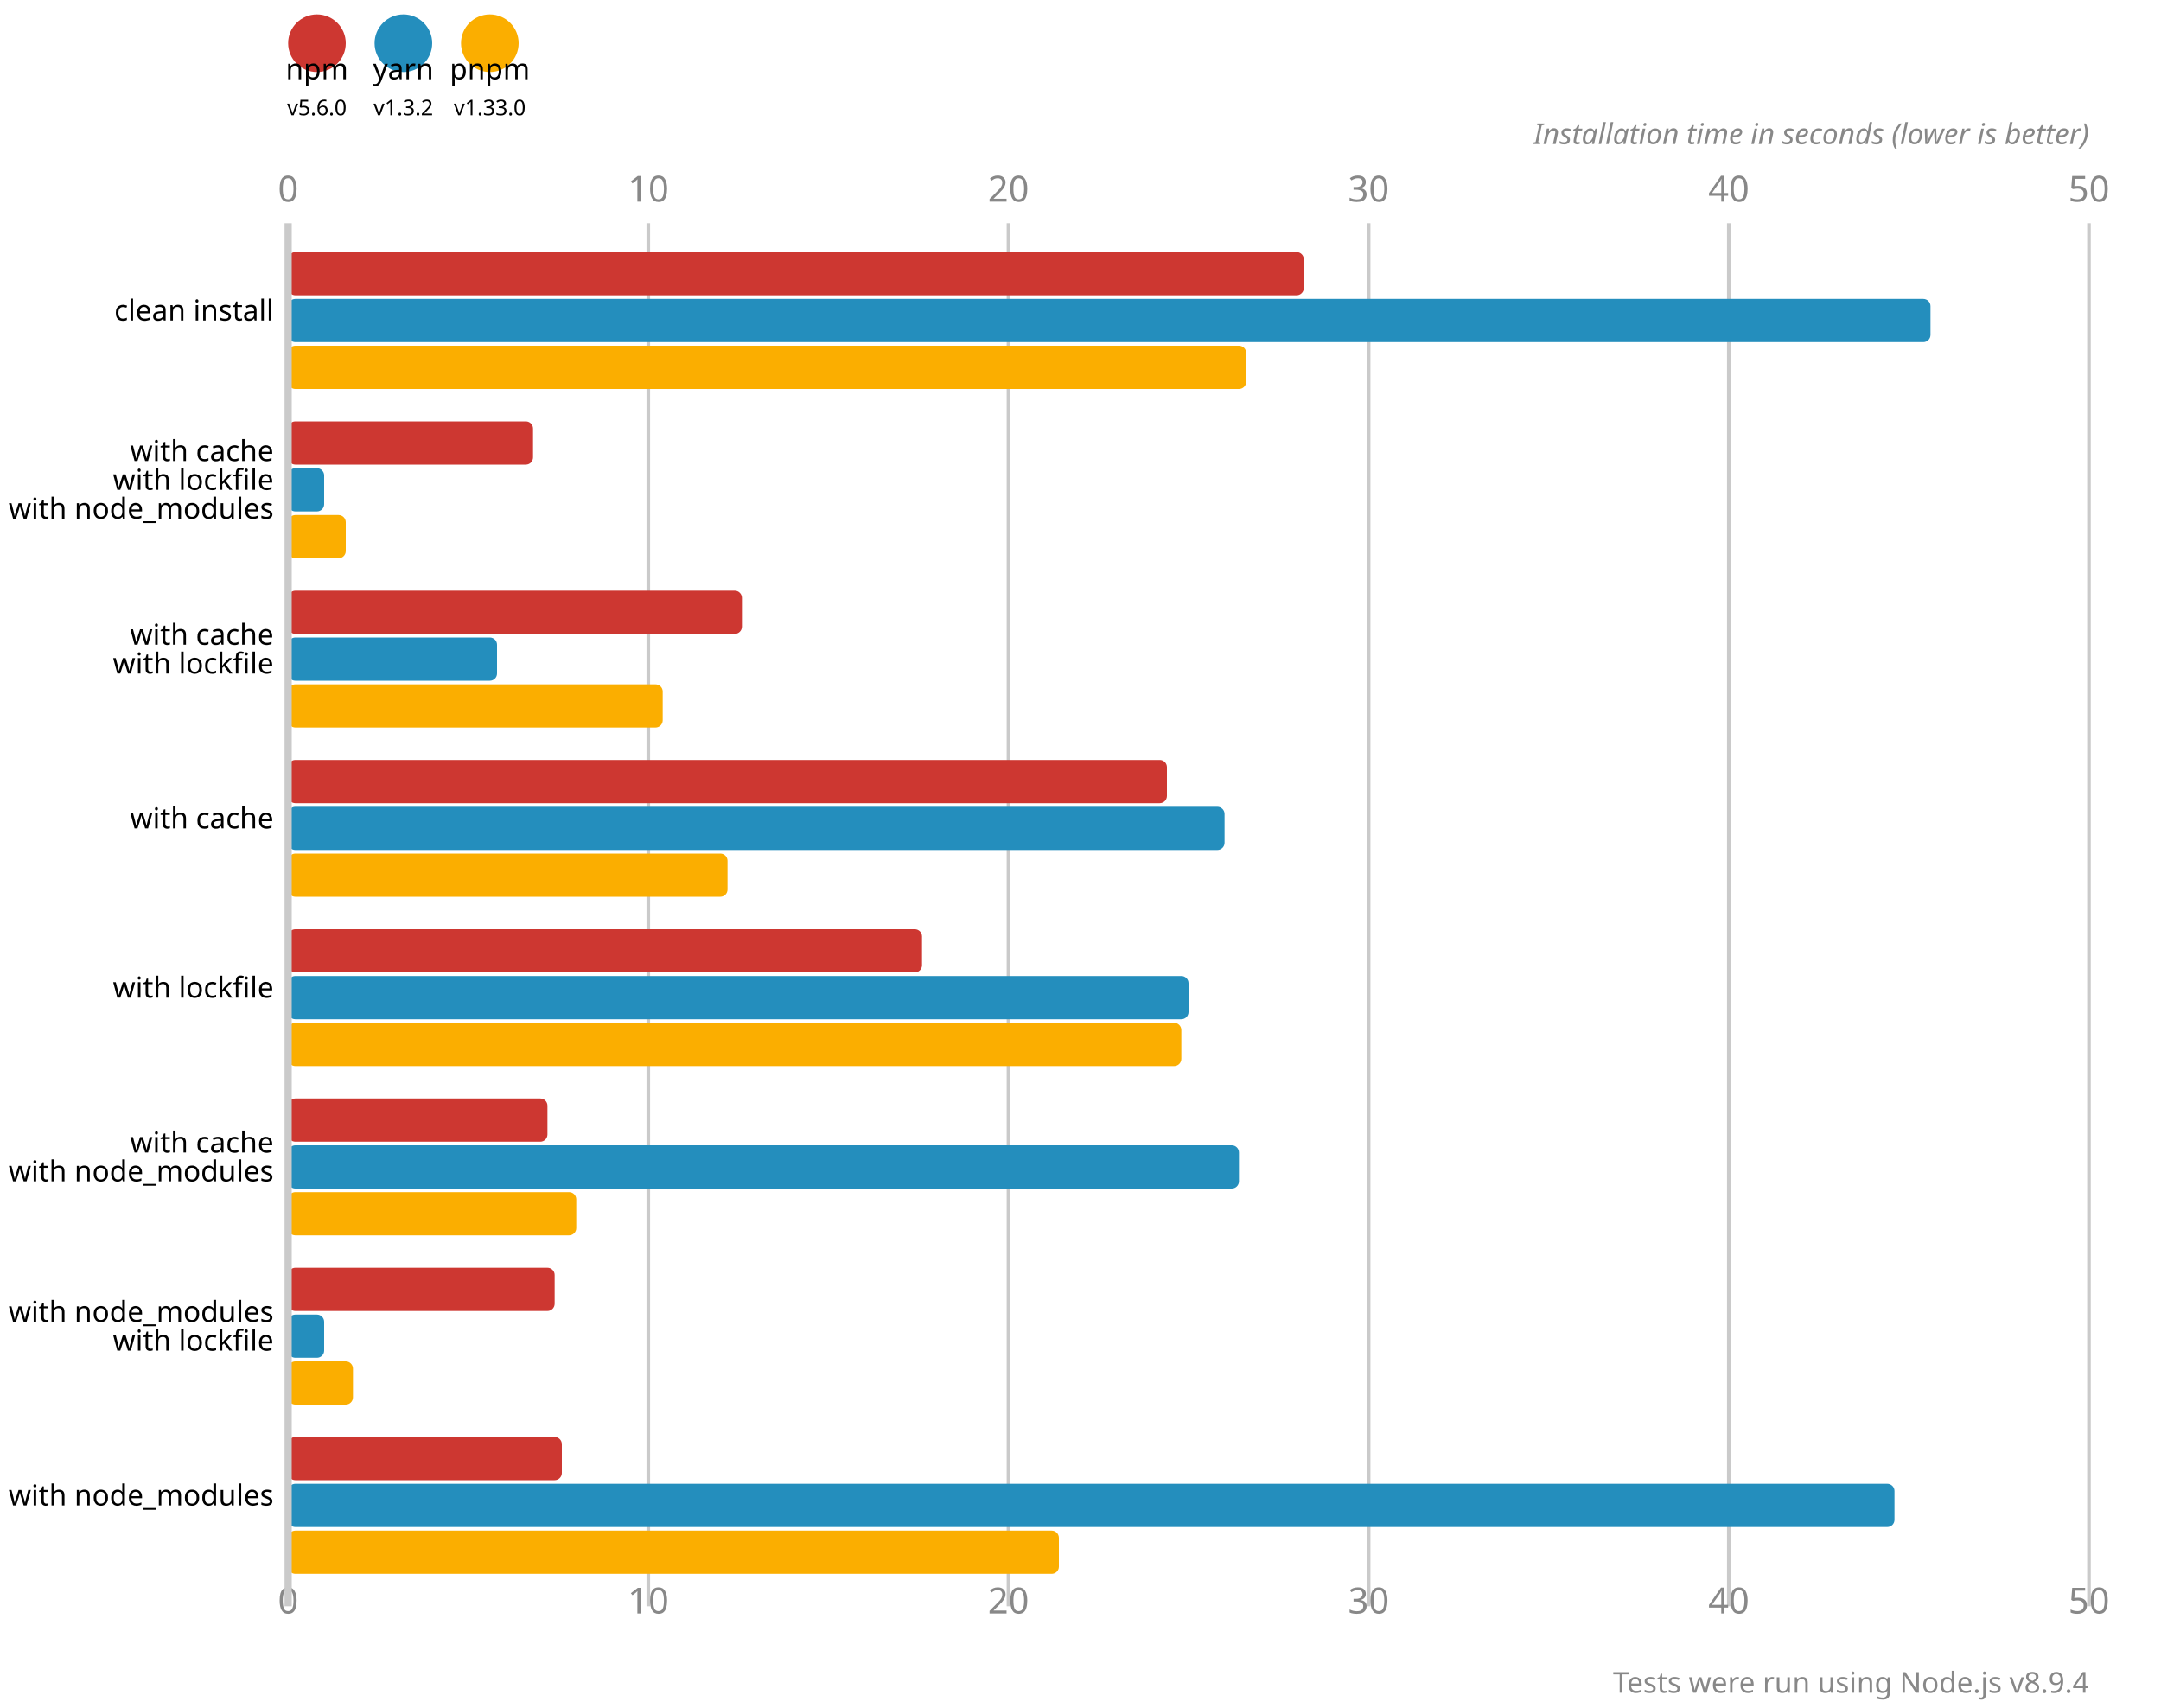
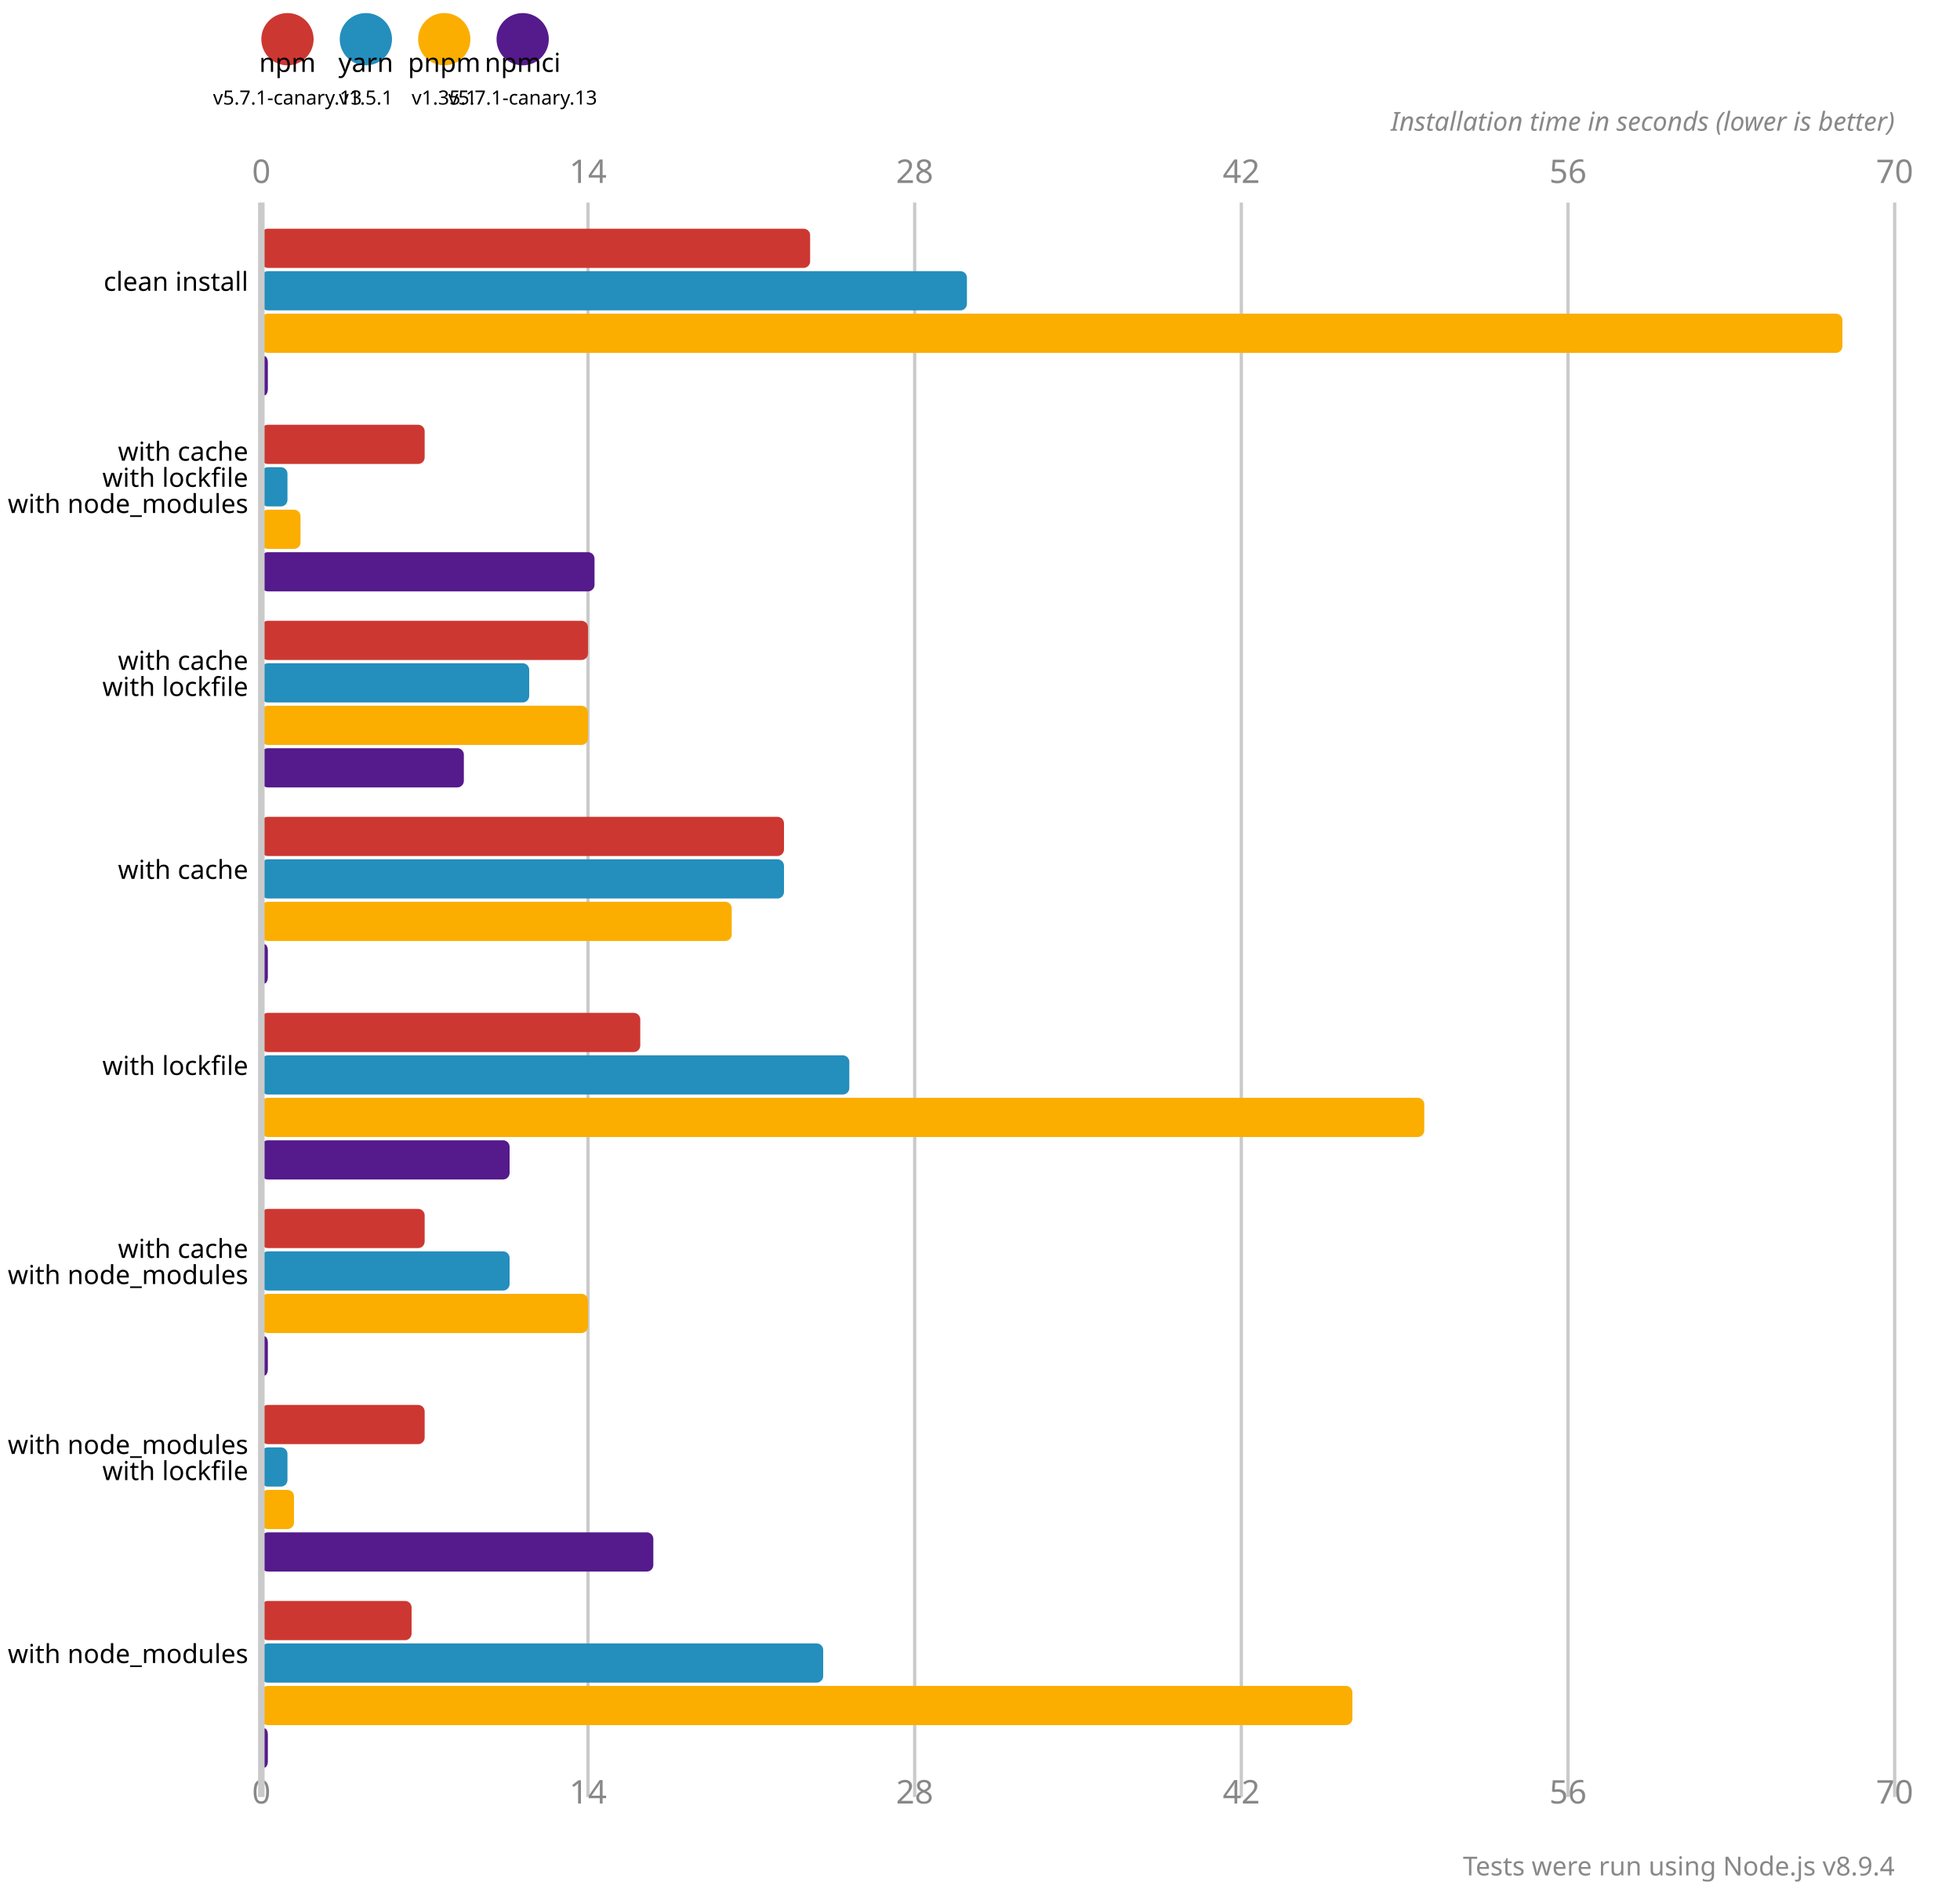
- <svg xmlns="http://www.w3.org/2000/svg" version="1.1" viewBox="0 0 300 237">
+ <svg xmlns="http://www.w3.org/2000/svg" version="1.1" viewBox="0 0 300 289">
  <circle cx="44" cy="6" r="4" fill="#cd3731" />
  <text x="44" y="11" font-size="4" font-family="system-ui" alignment-baseline="hanging" text-anchor="middle">npm</text>
-   <text x="44" y="16" font-size="3" font-family="system-ui" alignment-baseline="hanging" text-anchor="middle">v5.6.0</text>
+   <text x="44" y="16" font-size="3" font-family="system-ui" alignment-baseline="hanging" text-anchor="middle">v5.7.1-canary.13</text>
  <circle cx="56" cy="6" r="4" fill="#248ebd" />
  <text x="56" y="11" font-size="4" font-family="system-ui" alignment-baseline="hanging" text-anchor="middle">yarn</text>
-   <text x="56" y="16" font-size="3" font-family="system-ui" alignment-baseline="hanging" text-anchor="middle">v1.3.2</text>
+   <text x="56" y="16" font-size="3" font-family="system-ui" alignment-baseline="hanging" text-anchor="middle">v1.5.1</text>
  <circle cx="68" cy="6" r="4" fill="#fbae00" />
  <text x="68" y="11" font-size="4" font-family="system-ui" alignment-baseline="hanging" text-anchor="middle">pnpm</text>
-   <text x="68" y="16" font-size="3" font-family="system-ui" alignment-baseline="hanging" text-anchor="middle">v1.33.0</text>
+   <text x="68" y="16" font-size="3" font-family="system-ui" alignment-baseline="hanging" text-anchor="middle">v1.35.1</text>
+   <circle cx="80" cy="6" r="4" fill="#551a8b" />
+   <text x="80" y="11" font-size="4" font-family="system-ui" alignment-baseline="hanging" text-anchor="middle">npmci</text>
+   <text x="80" y="16" font-size="3" font-family="system-ui" alignment-baseline="hanging" text-anchor="middle">v5.7.1-canary.13</text>
  <text x="40" y="28" fill="#888" font-size="5" font-family="system-ui" text-anchor="middle">0</text>
-   <text x="40" y="224" fill="#888" font-size="5" font-family="system-ui" text-anchor="middle" alignment-baseline="hanging">0</text>
-   <line x1="90" y1="31" x2="90" y2="223" stroke-width="0.5" stroke="#cacaca" />
-   <text x="90" y="28" fill="#888" font-size="5" font-family="system-ui" text-anchor="middle">10</text>
-   <text x="90" y="224" fill="#888" font-size="5" font-family="system-ui" text-anchor="middle" alignment-baseline="hanging">10</text>
-   <line x1="140" y1="31" x2="140" y2="223" stroke-width="0.5" stroke="#cacaca" />
-   <text x="140" y="28" fill="#888" font-size="5" font-family="system-ui" text-anchor="middle">20</text>
-   <text x="140" y="224" fill="#888" font-size="5" font-family="system-ui" text-anchor="middle" alignment-baseline="hanging">20</text>
-   <line x1="190" y1="31" x2="190" y2="223" stroke-width="0.5" stroke="#cacaca" />
-   <text x="190" y="28" fill="#888" font-size="5" font-family="system-ui" text-anchor="middle">30</text>
-   <text x="190" y="224" fill="#888" font-size="5" font-family="system-ui" text-anchor="middle" alignment-baseline="hanging">30</text>
-   <line x1="240" y1="31" x2="240" y2="223" stroke-width="0.5" stroke="#cacaca" />
-   <text x="240" y="28" fill="#888" font-size="5" font-family="system-ui" text-anchor="middle">40</text>
-   <text x="240" y="224" fill="#888" font-size="5" font-family="system-ui" text-anchor="middle" alignment-baseline="hanging">40</text>
-   <line x1="290" y1="31" x2="290" y2="223" stroke-width="0.5" stroke="#cacaca" />
-   <text x="290" y="28" fill="#888" font-size="5" font-family="system-ui" text-anchor="middle">50</text>
-   <text x="290" y="224" fill="#888" font-size="5" font-family="system-ui" text-anchor="middle" alignment-baseline="hanging">50</text>
+   <text x="40" y="276" fill="#888" font-size="5" font-family="system-ui" text-anchor="middle" alignment-baseline="hanging">0</text>
+   <line x1="90" y1="31" x2="90" y2="275" stroke-width="0.5" stroke="#cacaca" />
+   <text x="90" y="28" fill="#888" font-size="5" font-family="system-ui" text-anchor="middle">14</text>
+   <text x="90" y="276" fill="#888" font-size="5" font-family="system-ui" text-anchor="middle" alignment-baseline="hanging">14</text>
+   <line x1="140" y1="31" x2="140" y2="275" stroke-width="0.5" stroke="#cacaca" />
+   <text x="140" y="28" fill="#888" font-size="5" font-family="system-ui" text-anchor="middle">28</text>
+   <text x="140" y="276" fill="#888" font-size="5" font-family="system-ui" text-anchor="middle" alignment-baseline="hanging">28</text>
+   <line x1="190" y1="31" x2="190" y2="275" stroke-width="0.5" stroke="#cacaca" />
+   <text x="190" y="28" fill="#888" font-size="5" font-family="system-ui" text-anchor="middle">42</text>
+   <text x="190" y="276" fill="#888" font-size="5" font-family="system-ui" text-anchor="middle" alignment-baseline="hanging">42</text>
+   <line x1="240" y1="31" x2="240" y2="275" stroke-width="0.5" stroke="#cacaca" />
+   <text x="240" y="28" fill="#888" font-size="5" font-family="system-ui" text-anchor="middle">56</text>
+   <text x="240" y="276" fill="#888" font-size="5" font-family="system-ui" text-anchor="middle" alignment-baseline="hanging">56</text>
+   <line x1="290" y1="31" x2="290" y2="275" stroke-width="0.5" stroke="#cacaca" />
+   <text x="290" y="28" fill="#888" font-size="5" font-family="system-ui" text-anchor="middle">70</text>
+   <text x="290" y="276" fill="#888" font-size="5" font-family="system-ui" text-anchor="middle" alignment-baseline="hanging">70</text>
  <text x="290" y="20" font-size="4" font-family="system-ui" font-style="italic" text-anchor="end" fill="#888">Installation time in seconds (lower is better)</text>
-   <rect x="40" y="35" width="141" height="6" fill="#cd3731" rx="1" ry="1" />
-   <rect x="40" y="41.5" width="228" height="6" fill="#248ebd" rx="1" ry="1" />
-   <rect x="40" y="48" width="133" height="6" fill="#fbae00" rx="1" ry="1" />
-   <rect x="40" y="58.5" width="34" height="6" fill="#cd3731" rx="1" ry="1" />
-   <rect x="40" y="65" width="5" height="6" fill="#248ebd" rx="1" ry="1" />
-   <rect x="40" y="71.5" width="8" height="6" fill="#fbae00" rx="1" ry="1" />
-   <rect x="40" y="82" width="63" height="6" fill="#cd3731" rx="1" ry="1" />
-   <rect x="40" y="88.5" width="29" height="6" fill="#248ebd" rx="1" ry="1" />
-   <rect x="40" y="95" width="52" height="6" fill="#fbae00" rx="1" ry="1" />
-   <rect x="40" y="105.5" width="122" height="6" fill="#cd3731" rx="1" ry="1" />
-   <rect x="40" y="112" width="130" height="6" fill="#248ebd" rx="1" ry="1" />
-   <rect x="40" y="118.5" width="61" height="6" fill="#fbae00" rx="1" ry="1" />
-   <rect x="40" y="129" width="88" height="6" fill="#cd3731" rx="1" ry="1" />
-   <rect x="40" y="135.5" width="125" height="6" fill="#248ebd" rx="1" ry="1" />
-   <rect x="40" y="142" width="124" height="6" fill="#fbae00" rx="1" ry="1" />
-   <rect x="40" y="152.5" width="36" height="6" fill="#cd3731" rx="1" ry="1" />
-   <rect x="40" y="159" width="132" height="6" fill="#248ebd" rx="1" ry="1" />
-   <rect x="40" y="165.5" width="40" height="6" fill="#fbae00" rx="1" ry="1" />
-   <rect x="40" y="176" width="37" height="6" fill="#cd3731" rx="1" ry="1" />
-   <rect x="40" y="182.5" width="5" height="6" fill="#248ebd" rx="1" ry="1" />
-   <rect x="40" y="189" width="9" height="6" fill="#fbae00" rx="1" ry="1" />
-   <rect x="40" y="199.5" width="38" height="6" fill="#cd3731" rx="1" ry="1" />
-   <rect x="40" y="206" width="223" height="6" fill="#248ebd" rx="1" ry="1" />
-   <rect x="40" y="212.5" width="107" height="6" fill="#fbae00" rx="1" ry="1" />
-   <line x1="40" y1="31" x2="40" y2="223" stroke-width="1" stroke="#cacaca" />
+   <rect x="40" y="35" width="84" height="6" fill="#cd3731" rx="1" ry="1" />
+   <rect x="40" y="41.5" width="108" height="6" fill="#248ebd" rx="1" ry="1" />
+   <rect x="40" y="48" width="242" height="6" fill="#fbae00" rx="1" ry="1" />
+   <rect x="40" y="54.5" width="1" height="6" fill="#551a8b" rx="1" ry="1" />
+   <rect x="40" y="65" width="25" height="6" fill="#cd3731" rx="1" ry="1" />
+   <rect x="40" y="71.5" width="4" height="6" fill="#248ebd" rx="1" ry="1" />
+   <rect x="40" y="78" width="6" height="6" fill="#fbae00" rx="1" ry="1" />
+   <rect x="40" y="84.5" width="51" height="6" fill="#551a8b" rx="1" ry="1" />
+   <rect x="40" y="95" width="50" height="6" fill="#cd3731" rx="1" ry="1" />
+   <rect x="40" y="101.5" width="41" height="6" fill="#248ebd" rx="1" ry="1" />
+   <rect x="40" y="108" width="50" height="6" fill="#fbae00" rx="1" ry="1" />
+   <rect x="40" y="114.5" width="31" height="6" fill="#551a8b" rx="1" ry="1" />
+   <rect x="40" y="125" width="80" height="6" fill="#cd3731" rx="1" ry="1" />
+   <rect x="40" y="131.5" width="80" height="6" fill="#248ebd" rx="1" ry="1" />
+   <rect x="40" y="138" width="72" height="6" fill="#fbae00" rx="1" ry="1" />
+   <rect x="40" y="144.5" width="1" height="6" fill="#551a8b" rx="1" ry="1" />
+   <rect x="40" y="155" width="58" height="6" fill="#cd3731" rx="1" ry="1" />
+   <rect x="40" y="161.5" width="90" height="6" fill="#248ebd" rx="1" ry="1" />
+   <rect x="40" y="168" width="178" height="6" fill="#fbae00" rx="1" ry="1" />
+   <rect x="40" y="174.5" width="38" height="6" fill="#551a8b" rx="1" ry="1" />
+   <rect x="40" y="185" width="25" height="6" fill="#cd3731" rx="1" ry="1" />
+   <rect x="40" y="191.5" width="38" height="6" fill="#248ebd" rx="1" ry="1" />
+   <rect x="40" y="198" width="50" height="6" fill="#fbae00" rx="1" ry="1" />
+   <rect x="40" y="204.5" width="1" height="6" fill="#551a8b" rx="1" ry="1" />
+   <rect x="40" y="215" width="25" height="6" fill="#cd3731" rx="1" ry="1" />
+   <rect x="40" y="221.5" width="4" height="6" fill="#248ebd" rx="1" ry="1" />
+   <rect x="40" y="228" width="5" height="6" fill="#fbae00" rx="1" ry="1" />
+   <rect x="40" y="234.5" width="60" height="6" fill="#551a8b" rx="1" ry="1" />
+   <rect x="40" y="245" width="23" height="6" fill="#cd3731" rx="1" ry="1" />
+   <rect x="40" y="251.5" width="86" height="6" fill="#248ebd" rx="1" ry="1" />
+   <rect x="40" y="258" width="167" height="6" fill="#fbae00" rx="1" ry="1" />
+   <rect x="40" y="264.5" width="1" height="6" fill="#551a8b" rx="1" ry="1" />
+   <line x1="40" y1="31" x2="40" y2="275" stroke-width="1" stroke="#cacaca" />
  <text x="38" y="44.5" font-size="4" font-family="system-ui" alignment-baseline="middle" text-anchor="end">clean install</text>
-   <text x="38" y="64" font-size="4" font-family="system-ui" alignment-baseline="middle" text-anchor="end">with cache</text>
-   <text x="38" y="68" font-size="4" font-family="system-ui" alignment-baseline="middle" text-anchor="end">with lockfile</text>
-   <text x="38" y="72" font-size="4" font-family="system-ui" alignment-baseline="middle" text-anchor="end">with node_modules</text>
-   <text x="38" y="89.5" font-size="4" font-family="system-ui" alignment-baseline="middle" text-anchor="end">with cache</text>
-   <text x="38" y="93.5" font-size="4" font-family="system-ui" alignment-baseline="middle" text-anchor="end">with lockfile</text>
-   <text x="38" y="115" font-size="4" font-family="system-ui" alignment-baseline="middle" text-anchor="end">with cache</text>
-   <text x="38" y="138.5" font-size="4" font-family="system-ui" alignment-baseline="middle" text-anchor="end">with lockfile</text>
-   <text x="38" y="160" font-size="4" font-family="system-ui" alignment-baseline="middle" text-anchor="end">with cache</text>
-   <text x="38" y="164" font-size="4" font-family="system-ui" alignment-baseline="middle" text-anchor="end">with node_modules</text>
-   <text x="38" y="183.5" font-size="4" font-family="system-ui" alignment-baseline="middle" text-anchor="end">with node_modules</text>
-   <text x="38" y="187.5" font-size="4" font-family="system-ui" alignment-baseline="middle" text-anchor="end">with lockfile</text>
-   <text x="38" y="209" font-size="4" font-family="system-ui" alignment-baseline="middle" text-anchor="end">with node_modules</text>
-   <text x="290" y="235" font-size="4" font-family="system-ui" text-anchor="end" fill="#888">Tests were run using Node.js v8.9.4</text>
+   <text x="38" y="70.5" font-size="4" font-family="system-ui" alignment-baseline="middle" text-anchor="end">with cache</text>
+   <text x="38" y="74.5" font-size="4" font-family="system-ui" alignment-baseline="middle" text-anchor="end">with lockfile</text>
+   <text x="38" y="78.5" font-size="4" font-family="system-ui" alignment-baseline="middle" text-anchor="end">with node_modules</text>
+   <text x="38" y="102.5" font-size="4" font-family="system-ui" alignment-baseline="middle" text-anchor="end">with cache</text>
+   <text x="38" y="106.5" font-size="4" font-family="system-ui" alignment-baseline="middle" text-anchor="end">with lockfile</text>
+   <text x="38" y="134.5" font-size="4" font-family="system-ui" alignment-baseline="middle" text-anchor="end">with cache</text>
+   <text x="38" y="164.5" font-size="4" font-family="system-ui" alignment-baseline="middle" text-anchor="end">with lockfile</text>
+   <text x="38" y="192.5" font-size="4" font-family="system-ui" alignment-baseline="middle" text-anchor="end">with cache</text>
+   <text x="38" y="196.5" font-size="4" font-family="system-ui" alignment-baseline="middle" text-anchor="end">with node_modules</text>
+   <text x="38" y="222.5" font-size="4" font-family="system-ui" alignment-baseline="middle" text-anchor="end">with node_modules</text>
+   <text x="38" y="226.5" font-size="4" font-family="system-ui" alignment-baseline="middle" text-anchor="end">with lockfile</text>
+   <text x="38" y="254.5" font-size="4" font-family="system-ui" alignment-baseline="middle" text-anchor="end">with node_modules</text>
+   <text x="290" y="287" font-size="4" font-family="system-ui" text-anchor="end" fill="#888">Tests were run using Node.js v8.9.4</text>
</svg>
